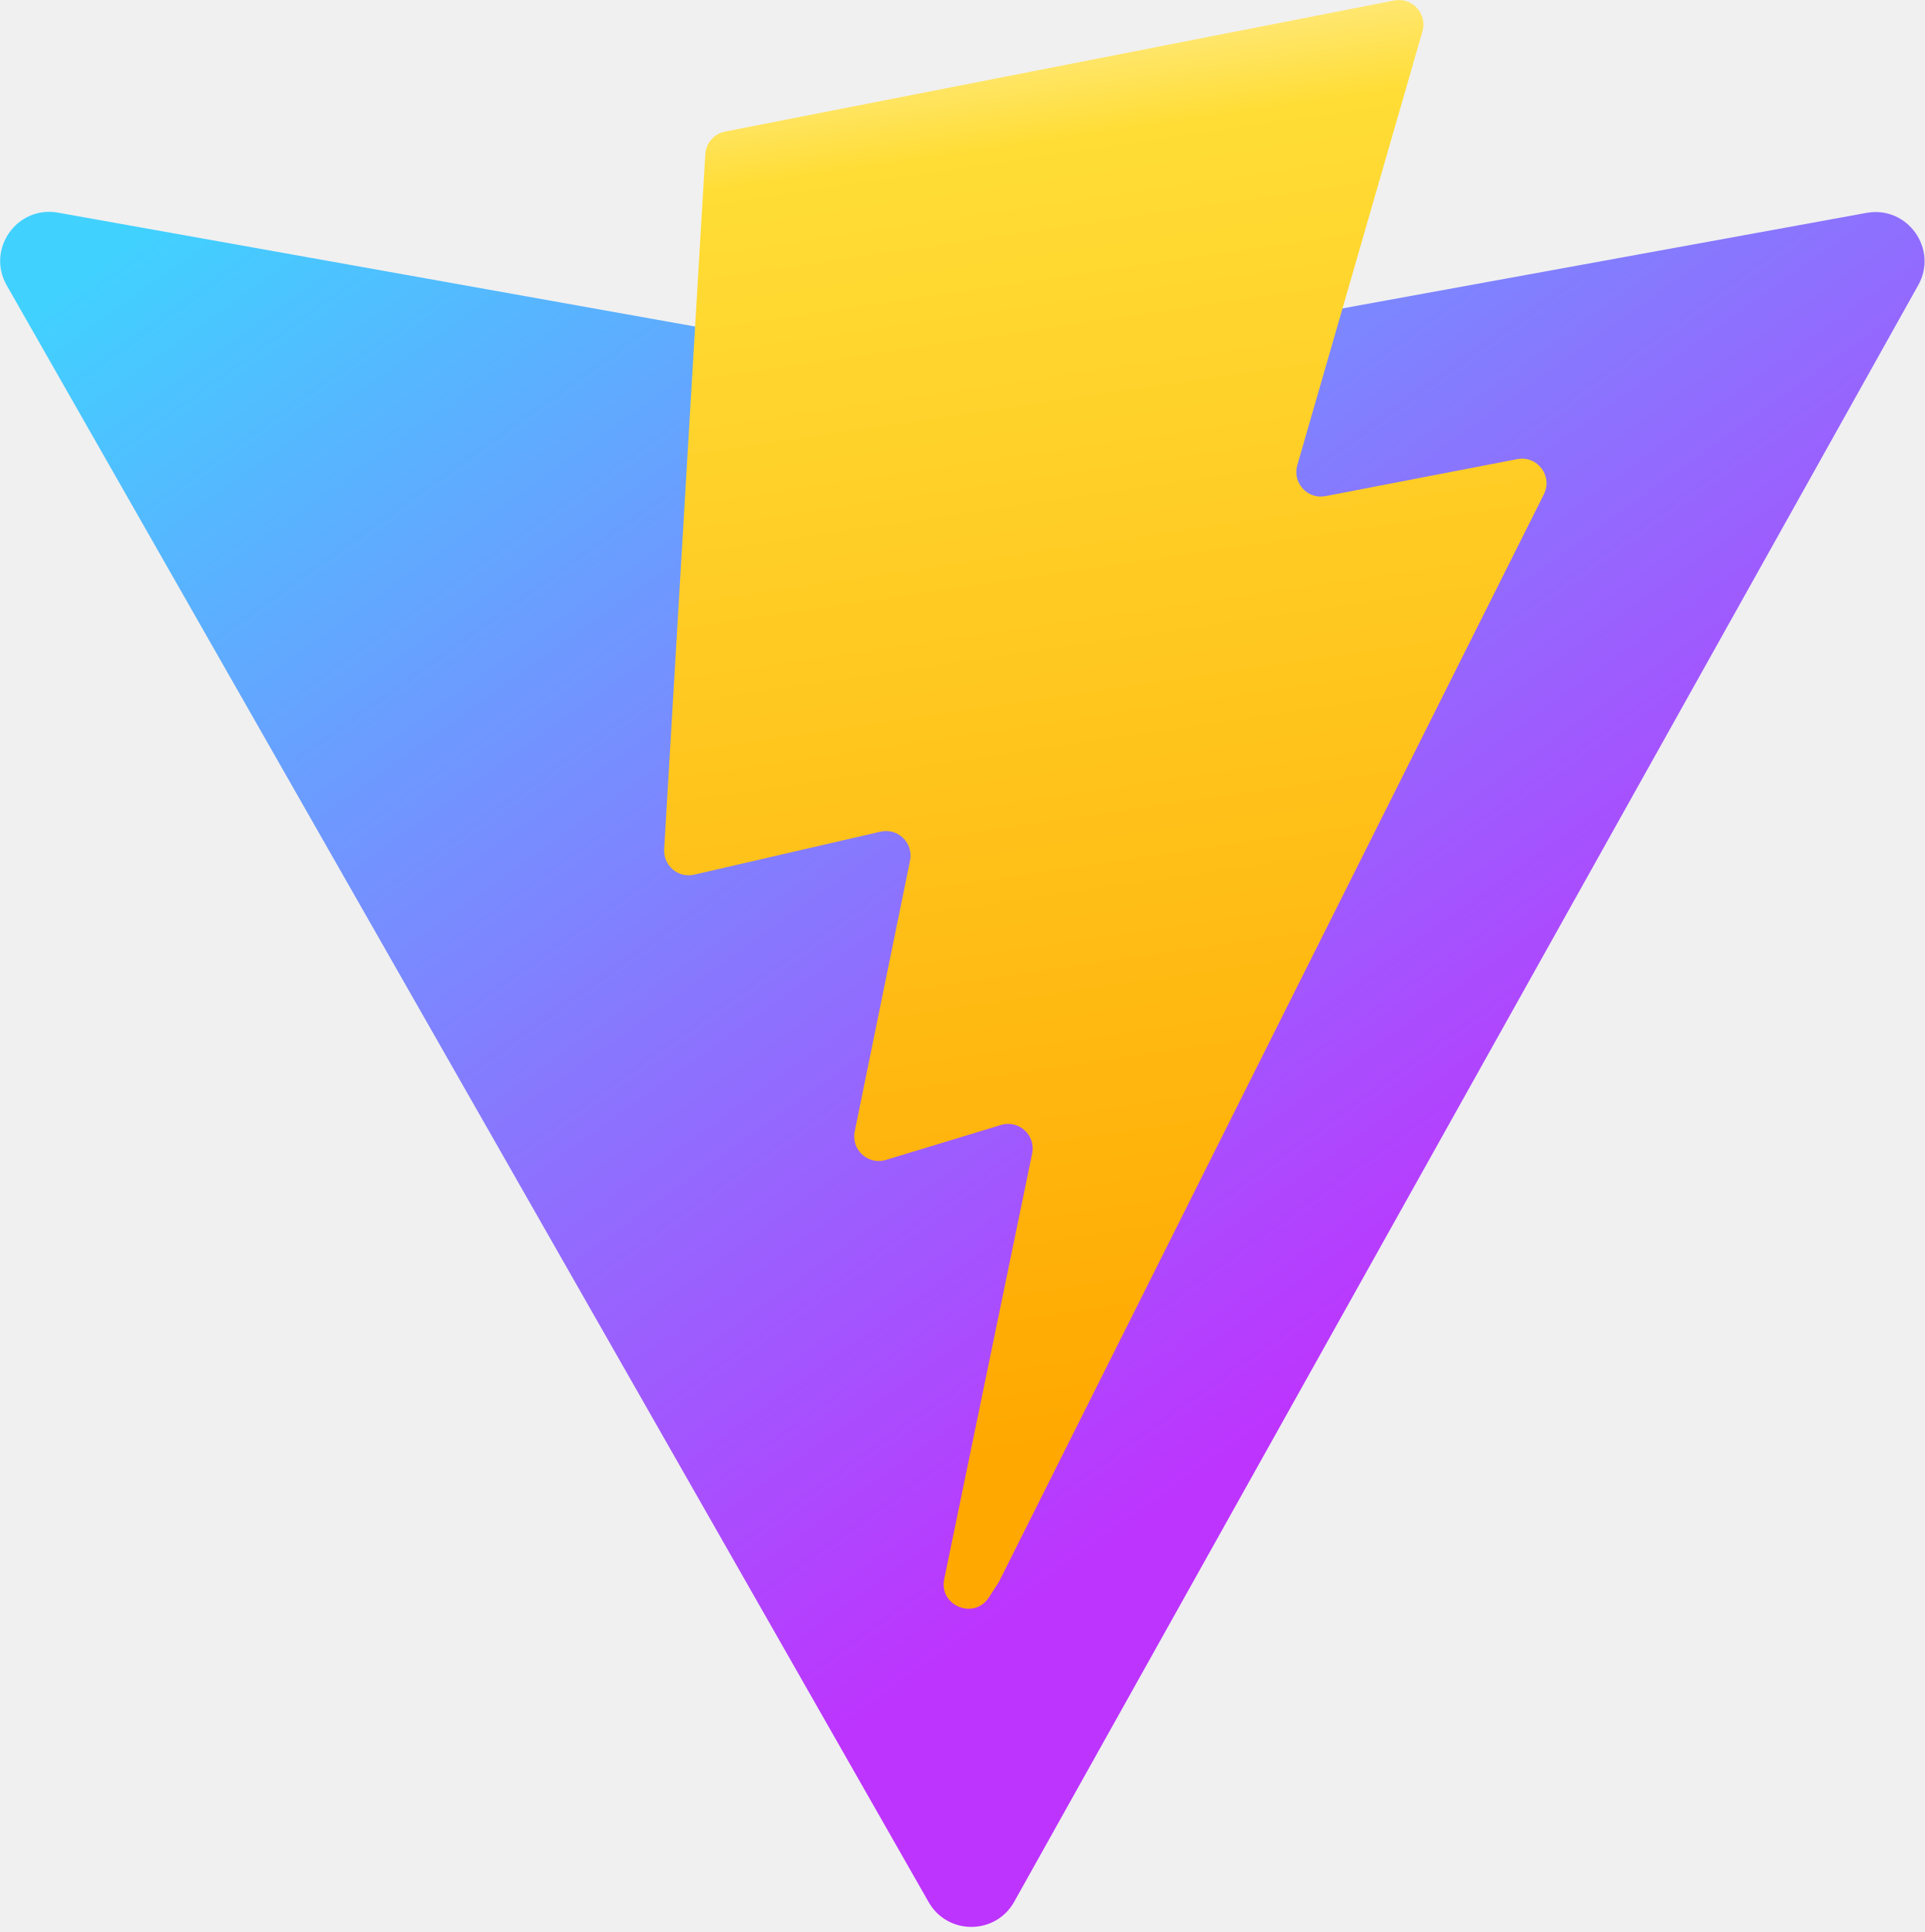
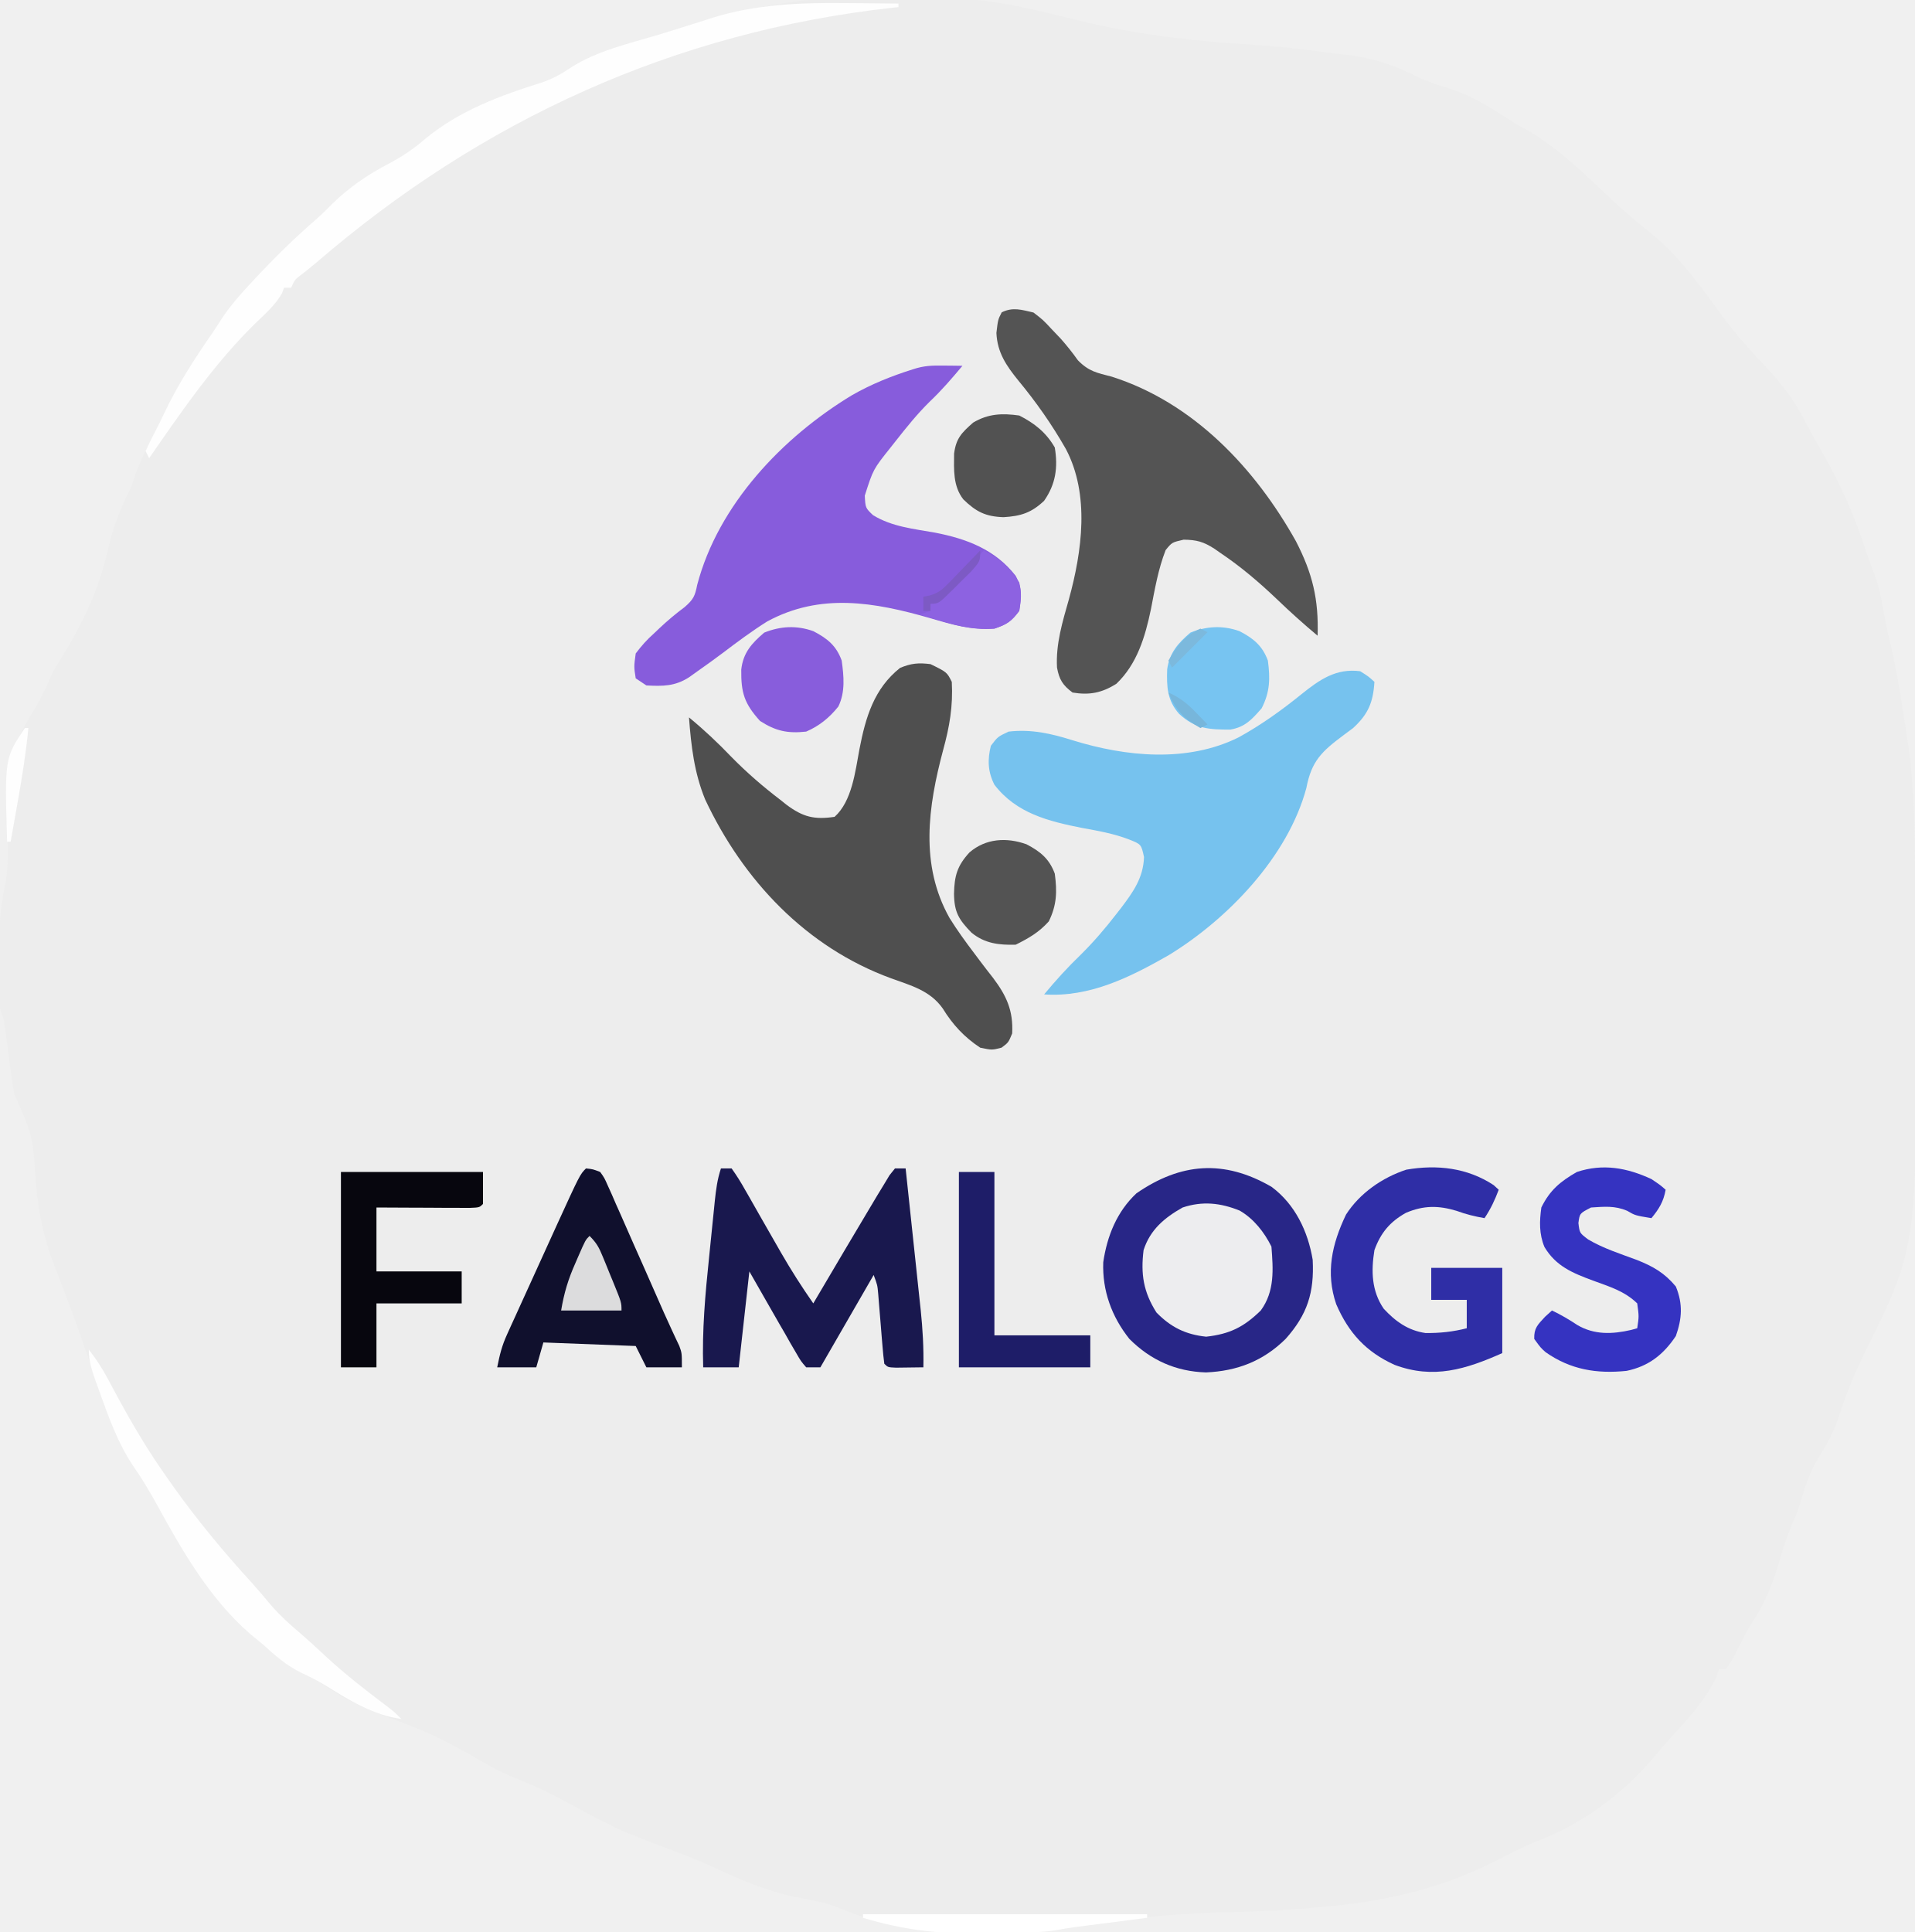
- <svg xmlns="http://www.w3.org/2000/svg" aria-hidden="true" role="img" class="iconify iconify--logos" width="31.88" height="32" preserveAspectRatio="xMidYMid meet" viewBox="0 0 256 257">
-   <defs>
-     <linearGradient id="IconifyId1813088fe1fbc01fb466" x1="-.828%" x2="57.636%" y1="7.652%" y2="78.411%">
-       <stop offset="0%" stop-color="#41D1FF" />
-       <stop offset="100%" stop-color="#BD34FE" />
-     </linearGradient>
-     <linearGradient id="IconifyId1813088fe1fbc01fb467" x1="43.376%" x2="50.316%" y1="2.242%" y2="89.03%">
-       <stop offset="0%" stop-color="#FFEA83" />
-       <stop offset="8.333%" stop-color="#FFDD35" />
-       <stop offset="100%" stop-color="#FFA800" />
-     </linearGradient>
-   </defs>
-   <path fill="url(#IconifyId1813088fe1fbc01fb466)" d="M255.153 37.938L134.897 252.976c-2.483 4.44-8.862 4.466-11.382.048L.875 37.958c-2.746-4.814 1.371-10.646 6.827-9.67l120.385 21.517a6.537 6.537 0 0 0 2.322-.004l117.867-21.483c5.438-.991 9.574 4.796 6.877 9.62Z" />
-   <path fill="url(#IconifyId1813088fe1fbc01fb467)" d="M185.432.063L96.44 17.501a3.268 3.268 0 0 0-2.634 3.014l-5.474 92.456a3.268 3.268 0 0 0 3.997 3.378l24.777-5.718c2.318-.535 4.413 1.507 3.936 3.838l-7.361 36.047c-.495 2.426 1.782 4.5 4.151 3.78l15.304-4.649c2.372-.72 4.652 1.36 4.15 3.788l-11.698 56.621c-.732 3.542 3.979 5.473 5.943 2.437l1.313-2.028l72.516-144.72c1.215-2.423-.88-5.186-3.54-4.672l-25.505 4.922c-2.396.462-4.435-1.77-3.759-4.114l16.646-57.705c.677-2.35-1.37-4.583-3.769-4.113Z" />
+ <svg xmlns="http://www.w3.org/2000/svg" version="1.1" width="539" height="544">
+   <path d="M0 0 C2.256 0.546 4.512 1.089 6.77 1.629 C8.426 2.027 8.426 2.027 10.116 2.434 C25.637 6.092 40.94 7.775 56.844 8.758 C63.227 9.158 69.523 9.813 75.855 10.703 C78.206 11.032 80.564 11.312 82.926 11.547 C90.495 12.374 96.37 14.266 103.164 17.688 C106.19 19.129 109.102 20.119 112.312 21.062 C119.384 23.292 125.137 27.193 131.312 31.188 C132.535 31.867 133.762 32.537 135 33.188 C143.482 38.309 150.548 45.188 157.7 51.975 C161.401 55.47 165.17 58.742 169.188 61.875 C177.708 68.707 183.723 77.71 190.195 86.41 C193.712 91.024 197.527 95.321 201.535 99.512 C206.103 104.369 209.644 109.011 212.652 114.961 C213.938 117.459 215.272 119.868 216.691 122.289 C222.158 131.677 226.389 140.888 229.667 151.244 C230.353 153.309 231.123 155.328 231.91 157.355 C233.048 160.351 233.827 163.196 234.312 166.375 C234.949 170.224 235.734 173.967 236.688 177.75 C238.284 184.529 239.37 191.37 240.438 198.25 C240.693 199.882 240.693 199.882 240.955 201.547 C241.117 202.616 241.278 203.684 241.445 204.785 C241.589 205.729 241.732 206.673 241.879 207.645 C243.374 219.869 243.508 232.006 243.551 244.305 C243.555 245.315 243.559 246.326 243.563 247.367 C243.584 252.732 243.598 258.096 243.608 263.46 C243.616 267.83 243.637 272.199 243.669 276.568 C244.175 347.194 244.175 347.194 229.312 377.188 C226.627 382.799 224.219 388.302 222.375 394.25 C220.787 399.247 218.573 403.217 215.762 407.613 C213.678 411.315 212.485 415.174 211.27 419.23 C210.312 422.188 210.312 422.188 208.844 425.562 C207.518 428.702 206.507 431.721 205.576 434.984 C203.693 441.575 201.519 447.229 197.73 453.004 C196.334 455.155 195.184 457.32 194.062 459.625 C192.312 463.188 192.312 463.188 190.312 466.188 C189.653 466.188 188.993 466.188 188.312 466.188 C188.003 467.178 188.003 467.178 187.688 468.188 C184.571 474.988 179.288 480.479 174.301 485.973 C173.062 487.352 171.847 488.753 170.668 490.184 C161.465 501.312 149.718 509.935 136.203 514.992 C132.503 516.522 128.994 518.353 125.438 520.188 C111.044 527.529 95.917 531.248 79.875 532.812 C78.619 532.94 77.364 533.068 76.07 533.199 C67.356 534.033 58.686 534.432 49.938 534.625 C33.69 534.984 17.382 536.751 1.396 539.731 C-2.199 540.263 -5.741 540.387 -9.367 540.426 C-10.098 540.434 -10.828 540.442 -11.581 540.45 C-13.125 540.464 -14.67 540.475 -16.215 540.483 C-17.762 540.494 -19.309 540.514 -20.856 540.544 C-34.896 540.814 -47.066 538.753 -60.059 533.125 C-63.413 531.929 -66.821 531.272 -70.312 530.625 C-79.476 528.902 -86.826 525.673 -95.25 521.734 C-100.638 519.31 -106.158 517.264 -111.688 515.188 C-113.502 514.486 -115.315 513.778 -117.125 513.062 C-117.866 512.771 -118.607 512.48 -119.371 512.18 C-124.316 510.062 -129.021 507.48 -133.751 504.927 C-141.634 500.645 -141.634 500.645 -149.875 497.125 C-154.043 495.58 -157.799 493.491 -161.625 491.25 C-168.703 487.116 -175.811 483.553 -183.539 480.797 C-191.063 478.111 -197.647 475.327 -204.297 470.777 C-206.466 469.335 -208.576 468.211 -210.938 467.125 C-215.134 465.116 -218.271 462.301 -221.688 459.188 C-222.853 458.228 -224.02 457.27 -225.188 456.312 C-236.651 446.374 -244.337 432.921 -251.563 419.763 C-253.56 416.136 -255.636 412.657 -258 409.25 C-263.437 401.339 -266.194 392.148 -269.25 383.125 C-271.871 375.437 -274.536 367.79 -277.448 360.207 C-278.217 358.201 -278.984 356.194 -279.75 354.188 C-280.006 353.527 -280.262 352.868 -280.525 352.188 C-283.365 344.713 -284.877 337.579 -285.562 329.625 C-286.447 316.008 -286.447 316.008 -291.688 304.188 C-291.972 302.667 -292.202 301.135 -292.406 299.602 C-292.534 298.671 -292.661 297.74 -292.793 296.781 C-292.988 295.312 -292.988 295.312 -293.188 293.812 C-293.445 291.888 -293.706 289.963 -293.969 288.039 C-294.083 287.181 -294.197 286.324 -294.314 285.44 C-294.653 283.029 -294.653 283.029 -295.688 280.188 C-295.926 275.671 -295.873 271.147 -295.875 266.625 C-295.887 265.387 -295.899 264.149 -295.912 262.873 C-295.922 256.566 -295.54 250.88 -294.122 244.746 C-293.038 238.362 -293.662 231.711 -293.854 225.264 C-294.019 215.172 -292.689 206.575 -287.188 197.938 C-284.621 193.77 -282.607 189.694 -280.688 185.188 C-279.788 183.677 -278.869 182.178 -277.938 180.688 C-272.217 171.301 -267.67 161.672 -265.297 150.906 C-263.881 144.587 -261.629 138.943 -258.688 133.188 C-258.378 132.239 -258.069 131.29 -257.75 130.312 C-256.418 126.394 -254.582 122.859 -252.688 119.188 C-252.061 117.917 -251.436 116.646 -250.812 115.375 C-239.532 92.944 -225.548 73.955 -206.348 57.633 C-204.895 56.368 -203.532 55.003 -202.188 53.625 C-197.387 48.944 -192.254 45.409 -186.312 42.312 C-182.472 40.295 -179.285 38.14 -176 35.312 C-166.359 27.334 -154.851 23.061 -143.043 19.391 C-139.999 18.299 -137.775 17.121 -135.125 15.312 C-127.72 10.523 -118.923 8.537 -110.545 6.049 C-107.856 5.238 -105.185 4.386 -102.516 3.516 C-71.259 -6.57 -31.964 -8.27 0 0 Z " fill="#EDEDED" transform="translate(295.6875,3.8125)" />
+   <path d="M0 0 C2.375 1.5 2.375 1.5 4 3 C3.654 8.775 2.214 12.143 -2 16 C-2.882 16.656 -3.763 17.312 -4.672 17.988 C-10.837 22.579 -13.717 25.295 -15.156 32.852 C-20.357 52.259 -37.377 69.869 -54 80 C-64.839 86.172 -76.192 91.873 -89 91 C-85.744 87.076 -82.427 83.408 -78.75 79.875 C-75.062 76.23 -71.792 72.407 -68.625 68.312 C-68.208 67.778 -67.792 67.244 -67.362 66.693 C-63.895 62.123 -61.072 58.136 -60.875 52.312 C-61.667 48.74 -61.667 48.74 -64.988 47.41 C-69.316 45.73 -73.76 44.951 -78.312 44.125 C-87.805 42.242 -96.816 40.012 -102.996 31.965 C-104.853 28.33 -104.986 24.928 -104 21 C-102.062 18.438 -102.062 18.438 -99 17 C-92.64 16.263 -87.028 17.538 -81 19.438 C-65.952 24.101 -48.621 25.802 -34.184 18.594 C-27.859 15.098 -22.14 11.005 -16.54 6.465 C-11.405 2.341 -6.774 -0.884 0 0 Z " fill="#76C2EE" transform="translate(383,189)" />
+   <path d="M0 0 C0.994 0.009 1.988 0.018 3.012 0.027 C4.151 0.045 4.151 0.045 5.312 0.062 C2.37 3.58 -0.545 6.972 -3.875 10.125 C-7.381 13.568 -10.404 17.332 -13.438 21.188 C-13.91 21.786 -14.382 22.384 -14.868 23 C-19.819 29.2 -19.819 29.2 -22.188 36.625 C-22.005 40.084 -22.005 40.084 -19.859 42.125 C-14.517 45.388 -8.507 45.951 -2.41 47.041 C6.542 48.779 14.491 51.782 20.277 59.164 C22.206 62.7 21.962 65.1 21.312 69.062 C19.105 72.031 17.827 72.891 14.312 74.062 C7.893 74.59 2.38 72.917 -3.75 71.125 C-19.497 66.603 -34.674 63.91 -49.688 72.062 C-53.978 74.76 -58.031 77.768 -62.062 80.834 C-64.464 82.649 -66.915 84.391 -69.375 86.125 C-70.142 86.673 -70.909 87.221 -71.699 87.785 C-75.643 90.319 -79.104 90.308 -83.688 90.062 C-84.677 89.403 -85.668 88.743 -86.688 88.062 C-87.199 84.793 -87.199 84.793 -86.688 81.062 C-84.986 78.812 -83.56 77.213 -81.5 75.375 C-81.017 74.915 -80.534 74.456 -80.037 73.982 C-77.754 71.834 -75.425 69.868 -72.906 68 C-70.439 65.846 -69.999 64.894 -69.375 61.75 C-63.442 39.15 -45.365 20.201 -25.867 8.383 C-20.389 5.233 -14.713 2.972 -8.688 1.062 C-5.538 0.013 -3.299 -0.039 0 0 Z " fill="#875CDC" transform="translate(265.6875,102.9375)" />
+   <path d="M0 0 C4.632 2.265 4.632 2.265 6 5 C6.369 11.852 5.372 17.602 3.562 24.188 C-0.695 40.156 -3.042 56.517 5.375 71.5 C7.498 74.909 9.824 78.118 12.246 81.316 C12.83 82.096 13.414 82.876 14.016 83.68 C15.191 85.238 16.383 86.785 17.593 88.316 C21.4 93.355 23.346 97.581 23 104 C21.938 106.562 21.938 106.562 20 108 C17.312 108.688 17.312 108.688 14 108 C9.501 105.027 6.244 101.504 3.438 96.938 C-0.135 91.889 -5.492 90.504 -11.059 88.48 C-35.021 79.732 -52.751 60.87 -63.438 38.125 C-66.531 30.583 -67.393 23.058 -68 15 C-63.722 18.518 -59.834 22.188 -56 26.188 C-51.712 30.554 -47.176 34.474 -42.312 38.188 C-41.405 38.91 -41.405 38.91 -40.479 39.647 C-35.872 43.054 -32.719 43.844 -27 43 C-22.075 38.57 -21.18 30.187 -20 23.938 C-18.279 15.009 -15.924 6.914 -8.562 1.062 C-5.419 -0.241 -3.377 -0.422 0 0 Z " fill="#4F4F4F" transform="translate(262,187)" />
+   <path d="M0 0 C2.695 2.074 2.695 2.074 5.125 4.688 C5.984 5.59 6.842 6.492 7.727 7.422 C9.456 9.383 10.989 11.316 12.5 13.438 C15.567 16.581 17.84 16.982 22 18.047 C45.04 25.367 62.414 43.849 73.891 64.383 C78.592 73.489 80.333 80.779 80 91 C76.057 87.699 72.274 84.307 68.568 80.74 C63.54 75.952 58.398 71.558 52.625 67.688 C52.067 67.297 51.509 66.906 50.933 66.503 C47.865 64.537 45.94 63.999 42.273 63.957 C38.979 64.716 38.979 64.716 37.211 66.895 C35.115 72.271 34.167 77.894 33.07 83.545 C31.445 91.323 29.192 98.957 23.312 104.562 C19.243 107.092 15.769 107.792 11 107 C8.234 104.926 7.254 103.378 6.625 99.969 C6.267 93.257 8.166 87.126 9.977 80.73 C13.691 67.193 15.888 51.303 9.145 38.469 C5.209 31.559 0.801 25.266 -4.27 19.133 C-7.65 14.967 -10.187 11.266 -10.438 5.75 C-10 2 -10 2 -8.938 -0.062 C-5.764 -1.598 -3.364 -0.774 0 0 Z " fill="#545454" transform="translate(291,88)" />
+   <path d="M0 0 C6.631 4.926 10.256 12.543 11.582 20.547 C12.051 29.755 10.102 35.925 3.965 42.82 C-2.36 49.056 -9.657 51.873 -18.473 52.258 C-26.967 51.996 -34.064 48.791 -40.035 42.82 C-45.003 36.575 -47.695 29.224 -47.387 21.215 C-46.301 13.818 -43.534 6.961 -38.035 1.82 C-25.589 -6.76 -13.421 -7.78 0 0 Z " fill="#282687" transform="translate(358.0352,334.1797)" />
+   <path d="M0 0 C0.99 0 1.98 0 3 0 C4.426 1.99 5.615 3.898 6.801 6.027 C7.339 6.961 7.339 6.961 7.888 7.913 C9.04 9.915 10.177 11.926 11.312 13.938 C12.804 16.553 14.301 19.166 15.801 21.777 C16.341 22.721 16.341 22.721 16.892 23.684 C19.722 28.599 22.747 33.352 26 38 C26.448 37.24 26.896 36.479 27.358 35.696 C29.054 32.819 30.752 29.944 32.451 27.069 C33.18 25.835 33.908 24.6 34.636 23.365 C36.735 19.804 38.845 16.25 40.975 12.707 C41.984 11.027 42.984 9.343 43.984 7.659 C44.903 6.151 44.903 6.151 45.84 4.613 C46.379 3.72 46.917 2.827 47.472 1.907 C47.977 1.278 48.481 0.649 49 0 C49.99 0 50.98 0 52 0 C52.718 6.689 53.429 13.378 54.136 20.068 C54.377 22.342 54.62 24.615 54.864 26.889 C55.215 30.165 55.561 33.442 55.906 36.719 C56.016 37.727 56.125 38.736 56.238 39.775 C56.805 45.22 57.114 50.526 57 56 C55.354 56.027 53.708 56.046 52.062 56.062 C50.688 56.08 50.688 56.08 49.285 56.098 C47 56 47 56 46 55 C45.785 53.404 45.629 51.8 45.5 50.195 C45.417 49.219 45.335 48.244 45.25 47.238 C45.167 46.211 45.085 45.184 45 44.125 C44.837 42.106 44.67 40.088 44.5 38.07 C44.392 36.721 44.392 36.721 44.281 35.344 C44.062 32.85 44.062 32.85 43 30 C38.05 38.58 33.1 47.16 28 56 C26.68 56 25.36 56 24 56 C22.508 54.275 22.508 54.275 21.125 51.871 C20.359 50.565 20.359 50.565 19.578 49.232 C19.057 48.31 18.537 47.388 18 46.438 C17.479 45.542 16.958 44.647 16.422 43.725 C14.933 41.158 13.464 38.581 12 36 C10.68 33.69 9.36 31.38 8 29 C7.01 37.91 6.02 46.82 5 56 C1.7 56 -1.6 56 -5 56 C-5.335 45.594 -4.425 35.431 -3.346 25.094 C-3.059 22.346 -2.784 19.597 -2.51 16.848 C-2.331 15.094 -2.152 13.34 -1.973 11.586 C-1.89 10.767 -1.808 9.949 -1.723 9.105 C-1.387 5.92 -1.016 3.049 0 0 Z " fill="#19184E" transform="translate(203,329)" />
+   <path d="M0 0 C1.43 0.01 2.859 0.019 4.289 0.027 C7.735 0.049 11.18 0.083 14.625 0.125 C14.625 0.455 14.625 0.785 14.625 1.125 C14.07 1.184 13.514 1.244 12.942 1.305 C-48.464 8.091 -102.797 32.956 -149.375 73.125 C-150.476 74.023 -151.578 74.92 -152.68 75.816 C-155.394 77.838 -155.394 77.838 -156.375 80.125 C-157.035 80.125 -157.695 80.125 -158.375 80.125 C-158.583 80.664 -158.79 81.203 -159.004 81.758 C-160.908 85.045 -163.584 87.407 -166.312 90 C-177.993 101.417 -187.093 114.745 -196.375 128.125 C-196.705 127.465 -197.035 126.805 -197.375 126.125 C-196.51 124.256 -195.624 122.394 -194.66 120.574 C-193.775 118.888 -192.931 117.18 -192.121 115.457 C-188.299 107.388 -183.588 100.134 -178.525 92.81 C-177.455 91.243 -176.427 89.648 -175.402 88.051 C-173.188 84.855 -170.716 82.017 -168.062 79.188 C-167.576 78.664 -167.09 78.14 -166.589 77.601 C-161.039 71.652 -155.378 66.051 -149.211 60.746 C-147.705 59.417 -146.278 58 -144.875 56.562 C-140.074 51.882 -134.941 48.347 -129 45.25 C-125.16 43.233 -121.973 41.077 -118.688 38.25 C-109.047 30.272 -97.538 25.999 -85.73 22.328 C-82.687 21.237 -80.463 20.058 -77.812 18.25 C-70.416 13.466 -61.628 11.478 -53.259 8.991 C-50.494 8.161 -47.742 7.296 -44.992 6.418 C-43.287 5.882 -41.581 5.347 -39.875 4.812 C-39.124 4.57 -38.374 4.328 -37.6 4.078 C-25.234 0.289 -12.807 -0.16 0 0 Z " fill="#FEFEFE" transform="translate(238.375,0.875)" />
+   <path d="M0 0 C1.929 0.198 1.929 0.198 4 1 C5.175 2.654 5.175 2.654 6.135 4.826 C6.502 5.638 6.869 6.45 7.247 7.286 C7.63 8.171 8.012 9.057 8.406 9.969 C8.813 10.878 9.219 11.788 9.638 12.725 C10.939 15.644 12.22 18.572 13.5 21.5 C14.362 23.443 15.225 25.386 16.09 27.328 C18.052 31.742 20.003 36.16 21.932 40.588 C22.658 42.228 23.403 43.86 24.163 45.485 C24.53 46.274 24.897 47.064 25.275 47.877 C25.607 48.575 25.938 49.274 26.28 49.993 C27 52 27 52 27 56 C23.7 56 20.4 56 17 56 C16.01 54.02 15.02 52.04 14 50 C1.13 49.505 1.13 49.505 -12 49 C-12.66 51.31 -13.32 53.62 -14 56 C-17.63 56 -21.26 56 -25 56 C-24.269 52.345 -23.686 49.959 -22.206 46.704 C-21.838 45.889 -21.471 45.075 -21.092 44.235 C-20.496 42.933 -20.496 42.933 -19.887 41.605 C-19.27 40.246 -19.27 40.246 -18.642 38.859 C-17.773 36.944 -16.901 35.031 -16.027 33.118 C-14.698 30.211 -13.377 27.3 -12.057 24.389 C-11.209 22.523 -10.36 20.658 -9.512 18.793 C-9.12 17.931 -8.728 17.07 -8.324 16.182 C-1.704 1.704 -1.704 1.704 0 0 Z " fill="#10102D" transform="translate(165,329)" />
+   <path d="M0 0 C0.474 0.433 0.949 0.866 1.438 1.312 C0.313 4.284 -0.785 6.647 -2.562 9.312 C-5.32 8.826 -7.804 8.223 -10.438 7.25 C-15.583 5.706 -19.744 5.712 -24.688 7.812 C-29.19 10.327 -31.808 13.46 -33.562 18.312 C-34.512 24.159 -34.382 29.81 -30.949 34.809 C-27.667 38.369 -24.082 40.947 -19.219 41.652 C-15.242 41.712 -11.422 41.309 -7.562 40.312 C-7.562 37.672 -7.562 35.032 -7.562 32.312 C-10.863 32.312 -14.162 32.312 -17.562 32.312 C-17.562 29.343 -17.562 26.372 -17.562 23.312 C-10.963 23.312 -4.362 23.312 2.438 23.312 C2.438 31.233 2.438 39.153 2.438 47.312 C-7.844 51.882 -16.939 54.722 -27.875 50.625 C-35.871 47.013 -40.81 41.659 -44.312 33.562 C-47.36 24.691 -45.526 16.593 -41.562 8.312 C-37.704 2.298 -31.392 -2.1 -24.578 -4.34 C-15.923 -5.833 -7.401 -4.874 0 0 Z " fill="#2F2EA6" transform="translate(420.5625,333.6875)" />
+   <path d="M0 0 C2.5 1.688 2.5 1.688 4 3 C3.401 6.356 2.154 8.378 0 11 C-4.603 10.233 -4.603 10.233 -6.812 8.938 C-10.292 7.446 -13.226 7.76 -17 8 C-20.2 9.641 -20.2 9.641 -20.562 12.375 C-20.227 15.181 -20.227 15.181 -17.812 17 C-13.521 19.54 -8.725 21.043 -4.07 22.781 C0.506 24.598 3.68 26.416 6.875 30.25 C8.893 35.184 8.602 39.294 6.875 44.188 C3.379 49.432 -0.812 52.716 -7 54 C-15.4 54.863 -22.751 53.673 -29.77 48.762 C-31.188 47.5 -31.188 47.5 -33 45 C-33.093 41.922 -32.02 41.021 -29.938 38.75 C-29.298 38.172 -28.659 37.595 -28 37 C-25.438 38.23 -23.192 39.539 -20.812 41.125 C-16.033 43.896 -11.011 43.689 -5.73 42.48 C-5.159 42.322 -4.588 42.163 -4 42 C-3.499 38.669 -3.499 38.669 -4 35 C-7.597 31.506 -11.834 30.285 -16.5 28.562 C-22.197 26.445 -26.889 24.539 -30.121 19.121 C-31.643 15.448 -31.543 11.901 -31 8 C-28.611 3.13 -25.667 0.681 -21 -2 C-13.68 -4.44 -6.843 -3.185 0 0 Z " fill="#3533C1" transform="translate(465,332)" />
+   <path d="M0 0 C13.2 0 26.4 0 40 0 C40 2.97 40 5.94 40 9 C39 10 39 10 36.224 10.114 C35.015 10.108 33.805 10.103 32.559 10.098 C31.253 10.094 29.948 10.091 28.604 10.088 C27.215 10.08 25.826 10.071 24.438 10.062 C23.045 10.057 21.652 10.053 20.26 10.049 C16.84 10.037 13.42 10.019 10 10 C10 15.94 10 21.88 10 28 C17.92 28 25.84 28 34 28 C34 30.97 34 33.94 34 37 C26.08 37 18.16 37 10 37 C10 42.94 10 48.88 10 55 C6.7 55 3.4 55 0 55 C0 36.85 0 18.7 0 0 Z " fill="#07060E" transform="translate(96,330)" />
+   <path d="M0 0 C3.972 2.316 6.889 6.044 8.93 10.125 C9.431 16.571 9.892 22.71 5.93 28.125 C1.144 32.805 -2.838 34.766 -9.445 35.5 C-15.214 34.903 -19.4 32.839 -23.445 28.688 C-27.105 22.917 -27.908 17.904 -27.07 11.125 C-25.228 5.401 -21.203 2.007 -16.07 -0.875 C-10.473 -2.741 -5.387 -2.18 0 0 Z " fill="#EDEDEF" transform="translate(349.0703,340.875)" />
+   <path d="M0 0 C2.088 2.675 3.824 5.35 5.418 8.344 C5.864 9.172 6.309 10 6.768 10.854 C7.471 12.164 7.471 12.164 8.188 13.5 C12.429 21.303 16.845 28.758 22 36 C22.645 36.918 23.289 37.836 23.953 38.781 C30.713 48.256 38.101 57.131 45.945 65.723 C47.706 67.674 49.392 69.66 51.062 71.688 C53.711 74.8 56.637 77.421 59.75 80.062 C62.291 82.25 64.733 84.529 67.188 86.812 C72.342 91.527 77.765 95.776 83.348 99.969 C86 102 86 102 88 104 C80.032 102.972 73.117 98.588 66.414 94.438 C64.251 93.15 62.094 92.057 59.812 91 C55.605 88.955 52.436 86.131 49 83 C47.834 82.04 46.668 81.082 45.5 80.125 C34.037 70.187 26.35 56.734 19.125 43.576 C17.127 39.949 15.051 36.469 12.688 33.062 C8.069 26.293 5.503 18.791 2.75 11.125 C2.344 10 2.344 10 1.93 8.852 C0.852 5.784 0 3.276 0 0 Z " fill="#FEFEFE" transform="translate(25,380)" />
+   <path d="M0 0 C3.3 0 6.6 0 10 0 C10 15.18 10 30.36 10 46 C18.91 46 27.82 46 37 46 C37 48.97 37 51.94 37 55 C24.79 55 12.58 55 0 55 C0 36.85 0 18.7 0 0 Z " fill="#1E1D68" transform="translate(270,330)" />
+   <path d="M0 0 C3.943 2.055 6.43 4.11 7.969 8.273 C8.645 13.321 8.545 17.1 6.281 21.711 C3.469 24.827 0.668 26.424 -3.031 28.273 C-7.739 28.405 -11.758 27.94 -15.469 24.898 C-19.102 21.177 -20.335 19.093 -20.406 13.961 C-20.307 8.939 -19.535 6.061 -16.031 2.273 C-11.444 -1.659 -5.6 -2.003 0 0 Z " fill="#535353" transform="translate(289.0312,237.7266)" />
+   <path d="M0 0 C3.956 2.062 6.455 4.088 7.969 8.273 C8.569 12.681 9.02 17.123 7.02 21.215 C4.538 24.338 1.616 26.71 -2.031 28.273 C-7.262 28.844 -10.61 28.123 -15.031 25.273 C-19.476 20.349 -20.388 17.322 -20.312 10.816 C-19.786 6.054 -17.364 3.416 -13.844 0.398 C-9.239 -1.443 -4.713 -1.686 0 0 Z " fill="#885DDC" transform="translate(229.0312,177.7266)" />
+   <path d="M0 0 C3.943 2.055 6.43 4.11 7.969 8.273 C8.649 13.35 8.565 17.102 6.219 21.711 C3.484 24.826 1.566 27.006 -2.617 27.707 C-8.573 27.715 -12.455 27.506 -17.031 23.273 C-20.417 19.436 -20.544 15.639 -20.383 10.711 C-19.707 6.028 -17.33 3.387 -13.844 0.398 C-9.239 -1.443 -4.713 -1.686 0 0 Z " fill="#77C4F1" transform="translate(349.0312,177.7266)" />
+   <path d="M0 0 C4.325 2.204 7.562 4.78 10 9 C10.921 14.59 10.287 19.289 7 24 C3.403 27.417 0.398 28.333 -4.438 28.625 C-9.515 28.452 -12.151 27.1 -15.758 23.605 C-18.69 19.815 -18.388 15.312 -18.352 10.734 C-17.795 6.408 -16.235 4.868 -13 2 C-8.748 -0.528 -4.837 -0.681 0 0 Z " fill="#525252" transform="translate(287,117)" />
+   <path d="M0 0 C4.426 2.276 7.25 4.836 10 9 C10.676 12.027 10.462 13.817 10 17 C7.793 19.969 6.514 20.829 3 22 C-2.228 22.304 -6.444 21.522 -11.438 20 C-12.674 19.629 -13.91 19.258 -15.184 18.875 C-16.113 18.586 -17.042 18.297 -18 18 C-17.01 17.67 -16.02 17.34 -15 17 C-15 16.34 -15 15.68 -15 15 C-13.496 13.555 -13.496 13.555 -11.438 11.875 C-7.172 8.263 -3.567 4.291 0 0 Z " fill="#8D62E1" transform="translate(277,155)" />
+   <path d="M0 0 C26.4 0 52.8 0 80 0 C80 0.33 80 0.66 80 1 C79.002 1.128 79.002 1.128 77.984 1.26 C74.947 1.651 71.911 2.044 68.875 2.438 C67.828 2.572 66.782 2.707 65.703 2.846 C64.176 3.044 64.176 3.044 62.617 3.246 C61.219 3.427 61.219 3.427 59.792 3.611 C57.898 3.875 56.01 4.184 54.129 4.532 C50.518 5.072 46.963 5.199 43.32 5.238 C42.225 5.25 42.225 5.25 41.107 5.263 C39.562 5.277 38.017 5.287 36.473 5.295 C34.925 5.307 33.378 5.327 31.831 5.357 C20.604 5.572 10.757 4.247 0 1 C0 0.67 0 0.34 0 0 Z " fill="#FFFFFF" transform="translate(243,539)" />
+   <path d="M0 0 C2.014 2.014 2.665 3.258 3.727 5.844 C4.036 6.595 4.345 7.347 4.664 8.121 C4.981 8.906 5.298 9.691 5.625 10.5 C5.95 11.285 6.275 12.07 6.609 12.879 C9 18.735 9 18.735 9 21 C3.39 21 -2.22 21 -8 21 C-7.174 16.044 -6.006 12.186 -4 7.688 C-3.727 7.055 -3.453 6.423 -3.172 5.771 C-1.152 1.152 -1.152 1.152 0 0 Z " fill="#DCDCDD" transform="translate(166,348)" />
+   <path d="M0 0 C0.33 0 0.66 0 1 0 C0.298 7.089 -0.811 14.051 -2.062 21.062 C-2.249 22.119 -2.435 23.175 -2.627 24.264 C-3.082 26.843 -3.54 29.422 -4 32 C-4.33 32 -4.66 32 -5 32 C-5.697 8.545 -5.697 8.545 0 0 Z " fill="#FEFEFE" transform="translate(7,205)" />
+   <path d="M0 0 C0 3 0 3 -2.555 5.918 C-3.654 7.016 -4.761 8.105 -5.875 9.188 C-6.431 9.746 -6.986 10.305 -7.559 10.881 C-11.733 15 -11.733 15 -14 15 C-14 15.66 -14 16.32 -14 17 C-14.66 17 -15.32 17 -16 17 C-16 15.68 -16 14.36 -16 13 C-15.402 12.891 -14.804 12.782 -14.188 12.67 C-11.738 11.92 -10.75 11.101 -8.984 9.277 C-8.456 8.739 -7.927 8.201 -7.383 7.646 C-6.575 6.801 -6.575 6.801 -5.75 5.938 C-4.919 5.086 -4.919 5.086 -4.07 4.217 C-2.707 2.818 -1.352 1.41 0 0 Z " fill="#7D5AC4" transform="translate(276,155)" />
+   <path d="M0 0 C0.66 0.33 1.32 0.66 2 1 C-1.3 4.3 -4.6 7.6 -8 11 C-8.33 10.34 -8.66 9.68 -9 9 C-6.499 4.831 -4.506 2.016 0 0 Z " fill="#7CB9DD" transform="translate(338,177)" />
+   <path d="M0 0 C3.215 1.408 5.322 3.103 7.75 5.625 C8.67 6.572 8.67 6.572 9.609 7.539 C10.298 8.262 10.298 8.262 11 9 C10.01 9.495 10.01 9.495 9 10 C4.272 7.268 2.074 5.069 0 0 Z " fill="#77B6DB" transform="translate(329,195)" />
</svg>
